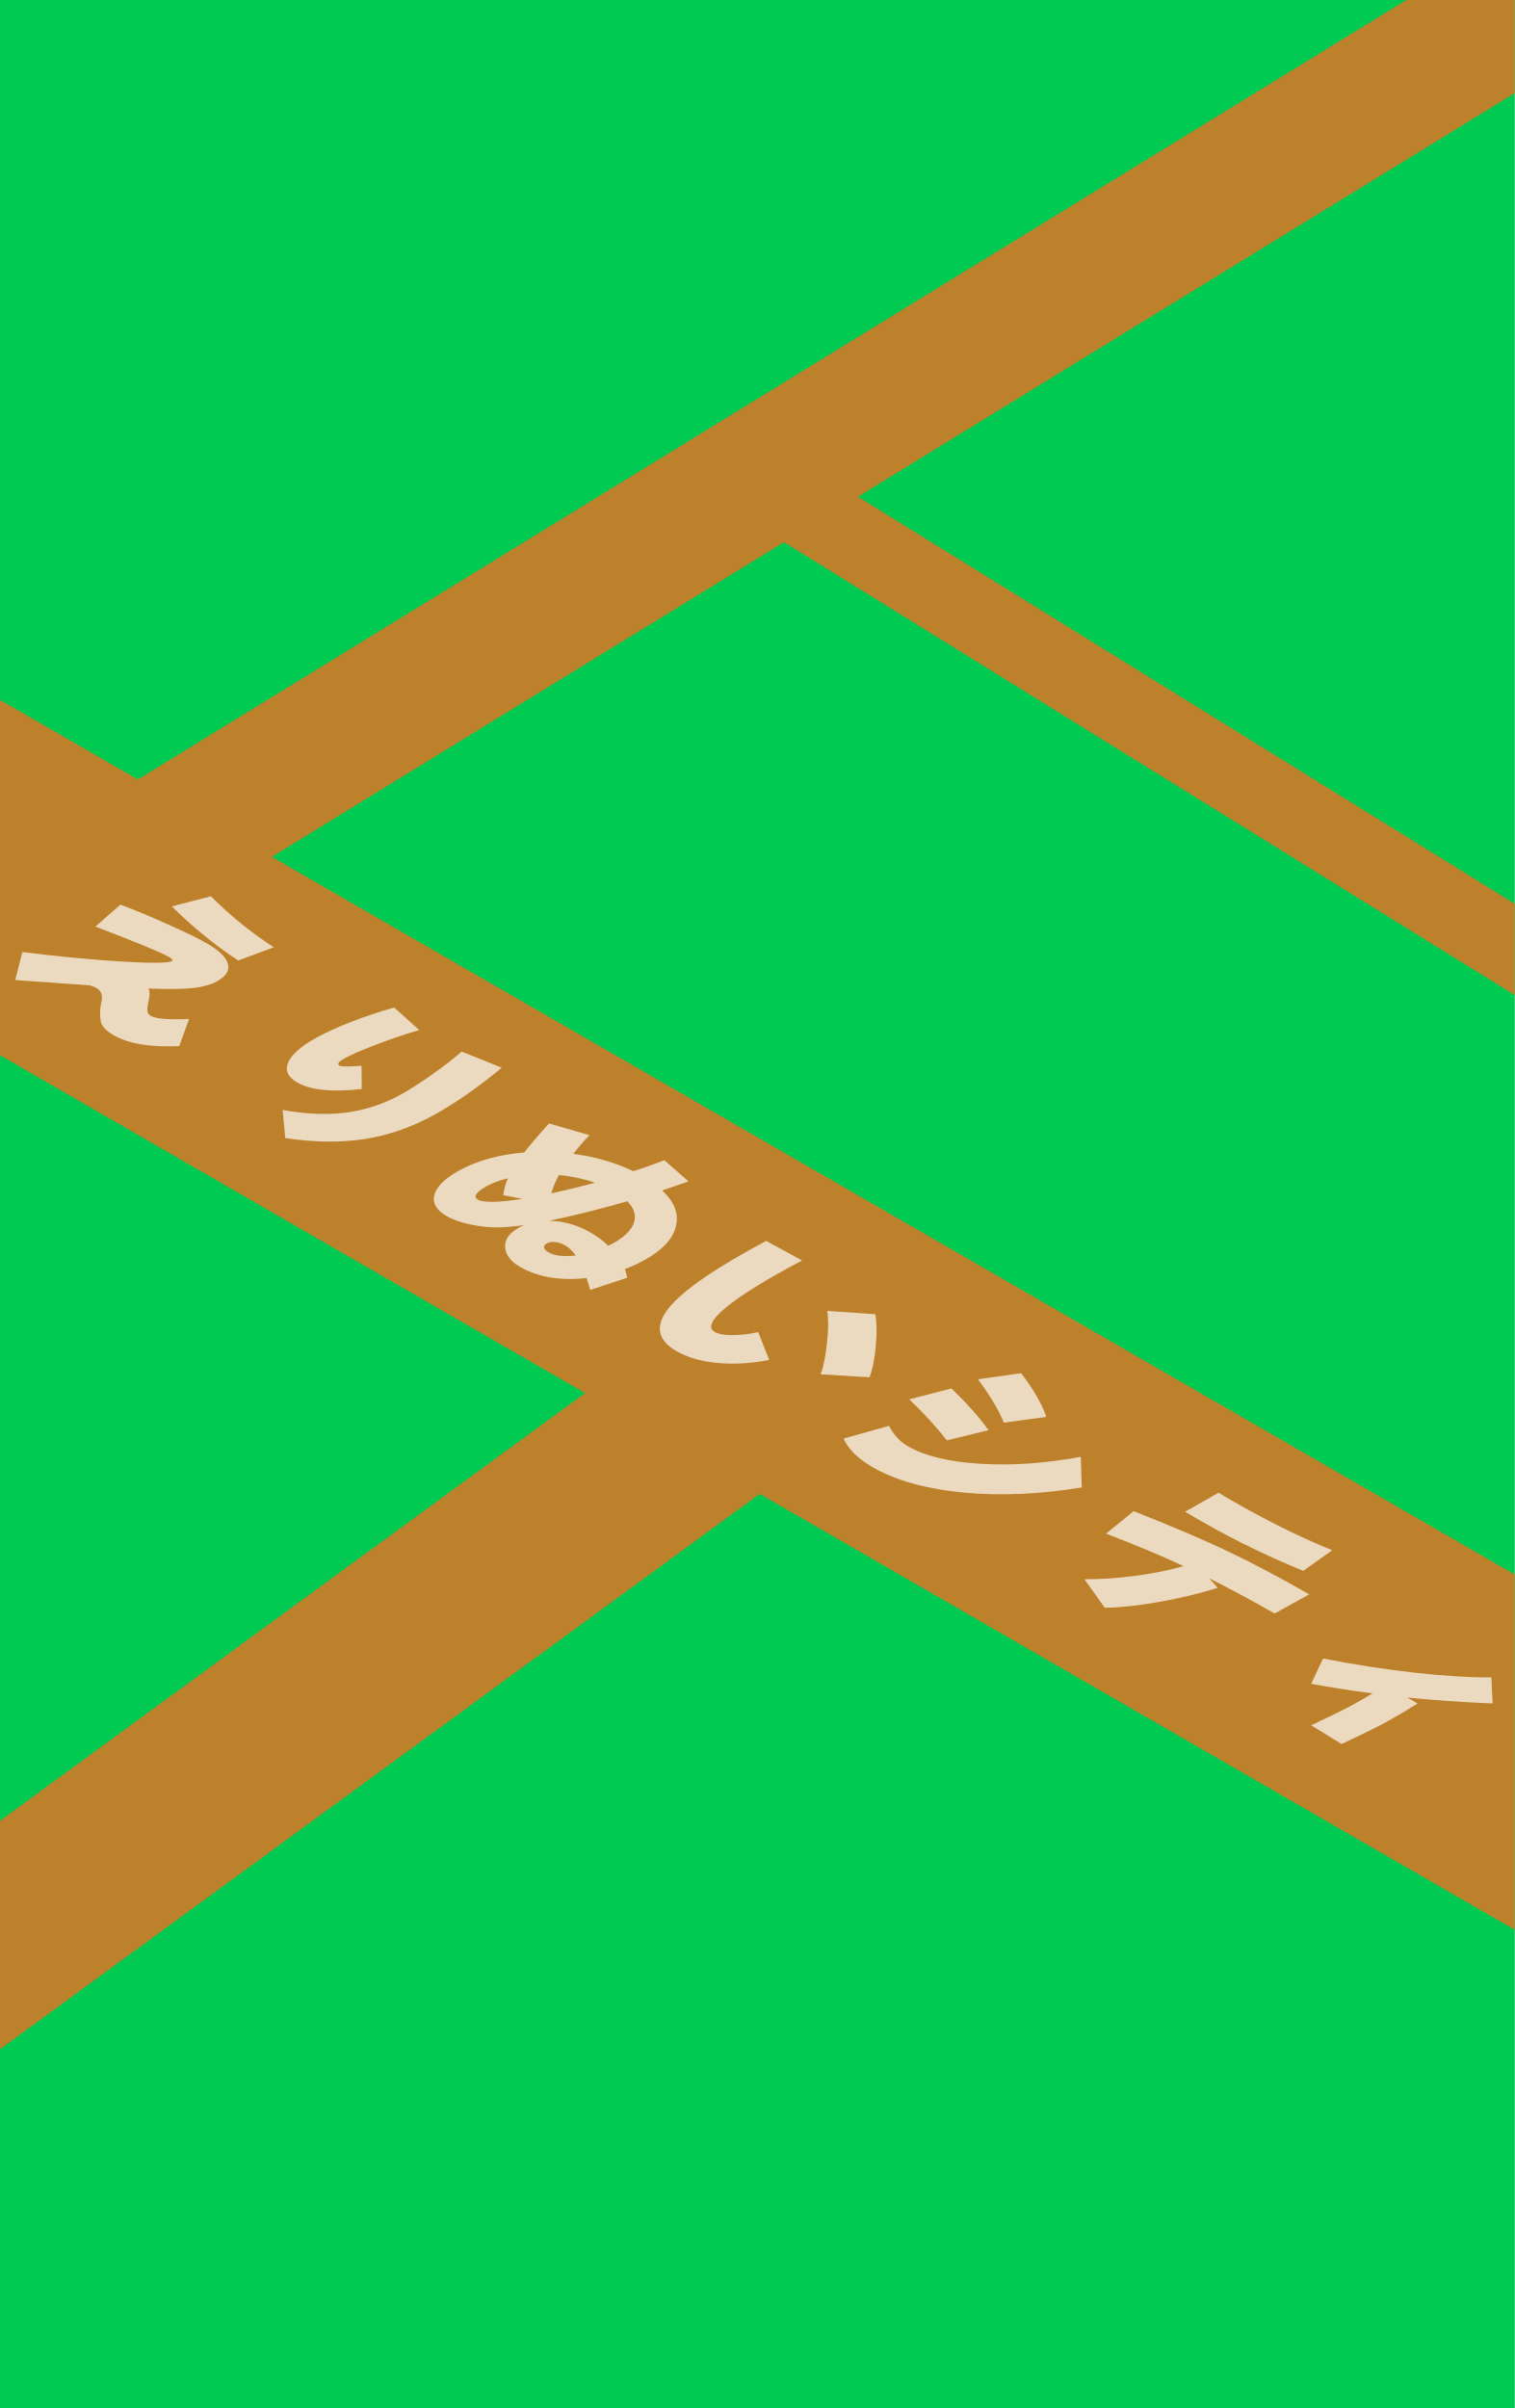
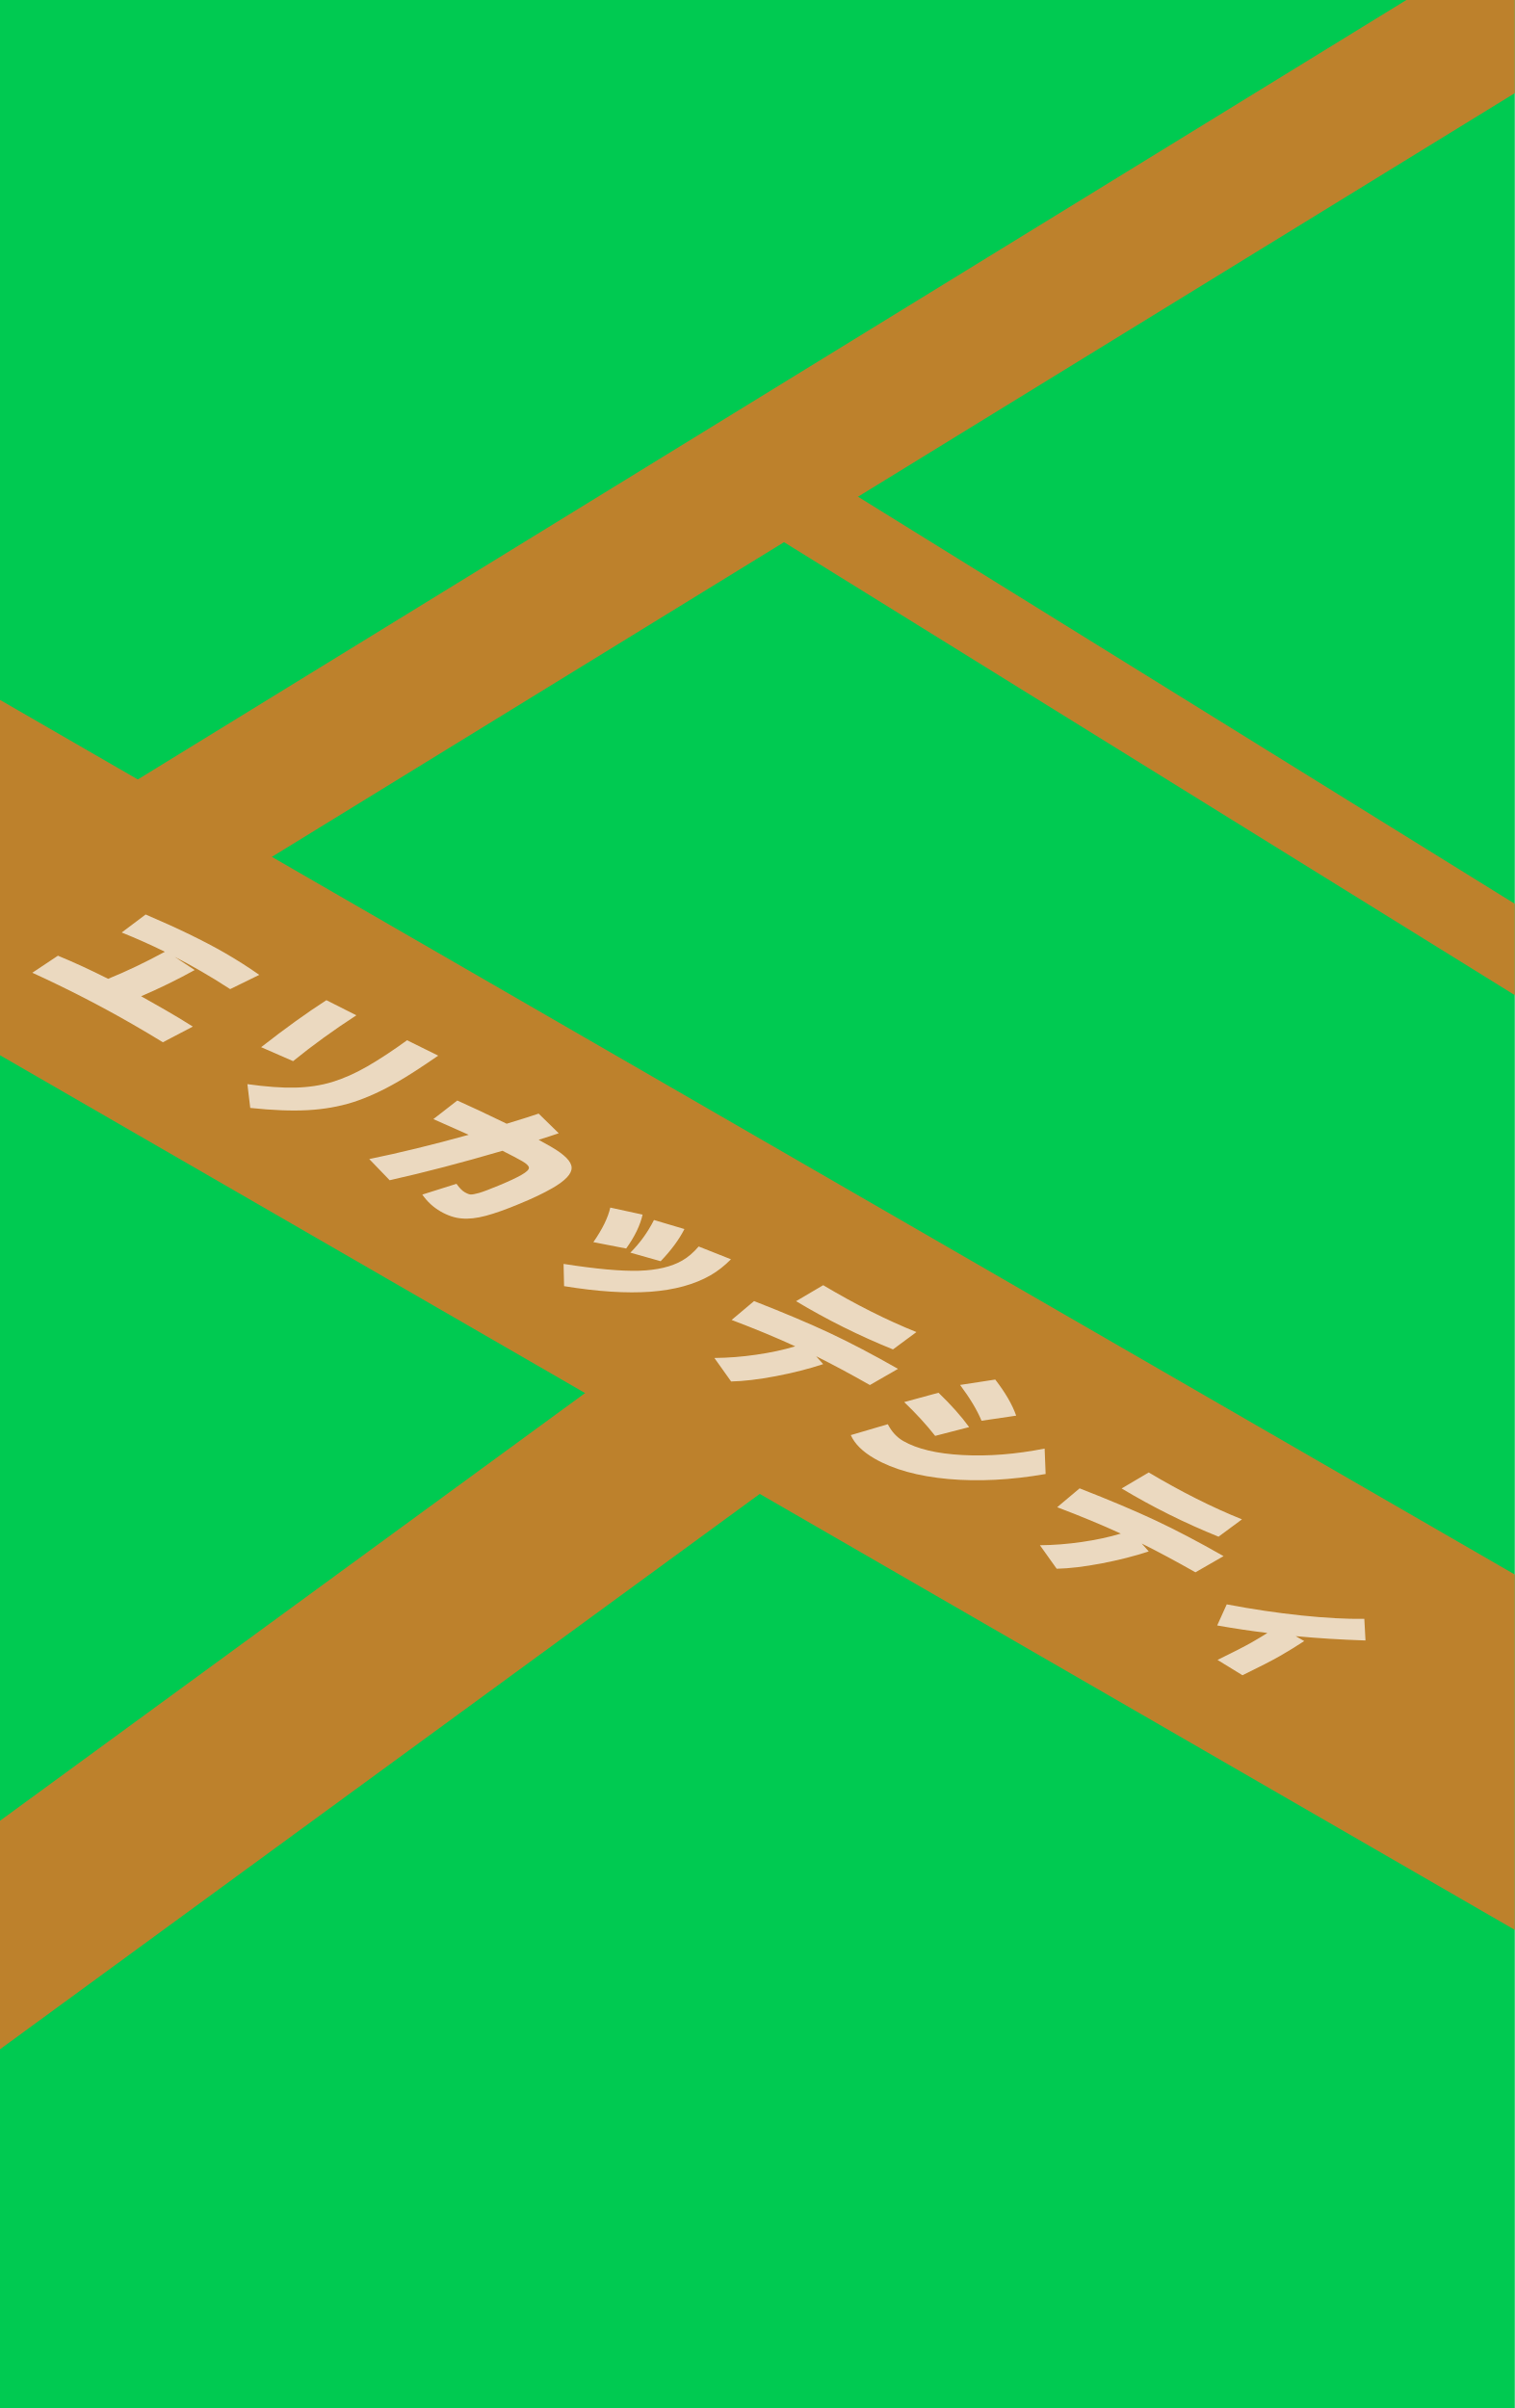
<svg xmlns="http://www.w3.org/2000/svg" width="402" height="639" viewBox="0 0 402 639" fill="none">
  <path d="M0 0H402V639H0V0Z" fill="#00CA51" />
  <mask id="mask0_2060_178" style="mask-type:alpha" maskUnits="userSpaceOnUse" x="0" y="0" width="402" height="639">
    <path d="M0 0H402V639H0V0Z" fill="#00CA51" />
  </mask>
  <g mask="url(#mask0_2060_178)">
    <path d="M-174 610.346L212.3 327.992L241.19 367.518L-145.11 649.871L-174 610.346Z" fill="#BD812C" />
    <rect x="16" y="219.483" width="478.489" height="36.123" transform="rotate(-31.5664 16 219.483)" fill="#BD812C" />
    <rect x="206.247" y="118.511" width="296.932" height="20.601" transform="rotate(31.7896 206.247 118.511)" fill="#BD812C" />
    <rect x="-34.169" y="166" width="567" height="81.663" transform="rotate(30 -34.1685 166)" fill="#BD812C" />
  </g>
-   <path d="M351.122 440.108C359.34 441.719 367.398 442.969 375.297 443.859C383.268 444.749 390.1 445.168 395.794 445.115L396.115 452.043C388.03 451.705 380.473 451.178 373.444 450.46L376.204 452.053C373.652 453.673 371.045 455.22 368.385 456.694C365.725 458.169 361.609 460.205 356.037 462.803L347.975 457.839C353.365 455.301 357.098 453.456 359.175 452.305C361.252 451.153 362.947 450.173 364.26 449.364C358.935 448.681 353.502 447.834 347.962 446.821L351.122 440.108Z" fill="white" fill-opacity="0.7" />
-   <path d="M300.861 401.007C310.547 404.826 318.695 408.293 325.304 411.408C331.914 414.522 339.296 418.414 347.452 423.081L338.268 428.171C332.025 424.608 326.232 421.49 320.887 418.817L323.15 421.361C318.532 422.818 313.389 424.056 307.723 425.073C302.093 426.071 297.247 426.593 293.184 426.639L287.81 419.083C292.307 419.081 296.843 418.772 301.418 418.155C306.066 417.539 310.298 416.683 314.116 415.588C307.975 412.744 301.11 409.873 293.519 406.975L300.861 401.007ZM323.37 396.125C333.833 402.372 343.889 407.456 353.538 411.377L345.874 416.85C334.996 412.426 324.543 407.195 314.514 401.157L323.37 396.125Z" fill="white" fill-opacity="0.7" />
-   <path d="M241.324 371.335L252.501 368.447C256.565 372.36 259.851 376.052 262.36 379.521L251.293 382.225C248.531 378.692 245.208 375.062 241.324 371.335ZM223.88 381.739L235.932 378.367C237.18 380.778 238.832 382.578 240.889 383.765C245.4 386.369 251.805 387.923 260.106 388.426C268.442 388.951 277.351 388.341 286.832 386.598L287.087 394.725C275.829 396.556 265.271 396.997 255.415 396.049C245.596 395.081 237.637 392.837 231.538 389.316C227.677 387.087 225.125 384.561 223.88 381.739ZM259.54 366.015L270.978 364.392C274.241 368.626 276.474 372.493 277.677 375.992L266.402 377.525C265.053 374.189 262.766 370.352 259.54 366.015Z" fill="white" fill-opacity="0.7" />
-   <path d="M203.329 329.293L212.857 334.486C203.603 339.37 196.931 343.477 192.84 346.807C188.785 350.116 187.732 352.333 189.681 353.458C190.655 354.02 192.212 354.301 194.352 354.299C196.564 354.298 198.851 354.03 201.213 353.497L204.141 360.878C199.345 361.821 194.774 362.089 190.425 361.682C186.077 361.275 182.441 360.227 179.518 358.54C174.394 355.582 173.739 351.739 177.552 347.012C181.401 342.306 189.993 336.4 203.329 329.293ZM219.541 347.871L232.317 348.752C232.695 351.074 232.725 353.916 232.406 357.278C232.122 360.661 231.572 363.395 230.756 365.481L217.816 364.691C218.56 362.564 219.11 359.788 219.466 356.365C219.859 352.921 219.884 350.09 219.541 347.871Z" fill="white" fill-opacity="0.7" />
-   <path d="M121.718 310.693C126.565 308.007 132.363 306.385 139.114 305.828C140.801 303.668 142.999 301.102 145.709 298.13L156.453 301.24C154.806 302.929 153.377 304.578 152.166 306.188C158.035 306.978 163.334 308.512 168.065 310.79C170.974 309.872 173.721 308.9 176.305 307.876L182.729 313.503C180.401 314.304 178.073 315.104 175.745 315.905C179.019 318.99 180.224 322.181 179.361 325.477C178.57 328.774 175.77 331.755 170.96 334.422C169.356 335.311 167.645 336.096 165.826 336.778C166.109 337.56 166.32 338.321 166.458 339.061L156.638 342.299C156.322 341.168 156.005 340.118 155.687 339.151C148.644 339.911 142.742 338.915 137.978 336.165C135.489 334.728 134.18 332.982 134.053 330.93C133.926 328.918 135.155 327.195 137.743 325.76C138.18 325.518 138.654 325.296 139.163 325.096C136.694 325.443 134.371 325.649 132.195 325.712C130.054 325.755 127.663 325.508 125.02 324.972C122.378 324.436 120.208 323.679 118.512 322.699C115.77 321.116 114.698 319.219 115.298 317.008C115.934 314.818 118.074 312.713 121.718 310.693ZM129.299 314.699C126.31 316.355 125.484 317.569 126.819 318.34C128.298 319.194 132.252 319.126 138.68 318.136L133.575 317.168C133.696 315.712 134.108 314.218 134.811 312.685C132.594 313.22 130.756 313.891 129.299 314.699ZM148.309 311.818C147.424 313.493 146.757 315.108 146.309 316.663C150.015 315.875 153.885 314.934 157.92 313.841C154.919 312.809 151.715 312.135 148.309 311.818ZM145.647 323.952C149.527 324.006 153.253 325.065 156.825 327.127C158.521 328.106 160.052 329.258 161.419 330.584C161.892 330.362 162.311 330.15 162.676 329.948C165.737 328.251 167.584 326.431 168.218 324.487C168.888 322.523 168.306 320.62 166.472 318.778C158.837 320.969 151.895 322.693 145.647 323.952ZM147.284 329.598C146.414 329.509 145.688 329.626 145.105 329.949C144.558 330.252 144.319 330.629 144.388 331.081C144.493 331.513 144.888 331.927 145.574 332.323C147.197 333.26 149.607 333.538 152.801 333.155C151.869 331.916 150.952 331.036 150.05 330.515C149.148 329.994 148.226 329.689 147.284 329.598Z" fill="white" fill-opacity="0.7" />
-   <path d="M83.881 275.424C86.395 274.03 89.527 272.601 93.275 271.136C97.096 269.671 100.878 268.411 104.623 267.357L111.262 273.355C108.353 274.15 104.734 275.36 100.405 276.984C96.147 278.609 93.18 279.886 91.504 280.815C89.864 281.724 89.387 282.377 90.073 282.772C90.325 282.918 90.887 282.995 91.757 283.003C92.627 283.01 94.024 282.951 95.947 282.824L96.002 288.98C88.125 289.875 82.4 289.292 78.827 287.229C76.374 285.813 75.591 284.041 76.48 281.915C77.405 279.81 79.872 277.646 83.881 275.424ZM75.01 294.552C81.238 295.673 86.875 295.897 91.922 295.223C97.042 294.549 101.879 292.95 106.434 290.425C108.73 289.152 111.393 287.452 114.421 285.324C117.486 283.176 120.188 281.086 122.527 279.055L133.152 283.333C126.905 288.511 120.939 292.675 115.254 295.826C109.314 299.119 103.167 301.261 96.811 302.252C90.529 303.244 83.494 303.162 75.707 302.006L75.01 294.552Z" fill="white" fill-opacity="0.7" />
-   <path d="M5.951 252.64C15.334 253.809 24.031 254.644 32.041 255.145C40.088 255.626 44.603 255.593 45.587 255.048C45.988 254.826 45.72 254.444 44.781 253.902C42.833 252.777 36.346 250.104 25.322 245.884L31.955 240.063C35.751 241.471 39.943 243.211 44.53 245.282C49.191 247.354 52.657 249.046 54.931 250.359C58.178 252.234 60.03 254.045 60.486 255.793C60.979 257.521 60.005 259.062 57.563 260.415C55.996 261.284 53.942 261.871 51.4 262.177C48.859 262.483 44.869 262.531 39.431 262.319C39.751 263.122 39.778 264.107 39.514 265.275C39.25 266.442 39.117 267.19 39.114 267.518C38.997 268.481 39.281 269.161 39.967 269.557C41.374 270.369 44.78 270.645 50.186 270.384L47.567 277.594C39.875 277.938 34.063 276.974 30.13 274.703C28.073 273.515 26.941 272.264 26.735 270.949C26.529 269.634 26.504 268.403 26.659 267.255C26.886 266.108 27.02 265.319 27.06 264.889C27.107 263.679 26.625 262.782 25.615 262.199C25.11 261.907 24.513 261.666 23.826 261.475C18.824 261.144 12.228 260.676 4.037 260.071L5.951 252.64ZM45.605 240.521L55.965 237.841C61.142 243.016 66.706 247.527 72.656 251.375L63.214 254.894C56.904 250.715 51.035 245.924 45.605 240.521Z" fill="white" fill-opacity="0.7" />
+   <g data-road-name="エリカッテシティ" transform="matrix(1.01005 0 0 1.006299 -1.823557 230.6449)">
+     <path d="M17.026 22.822C21.131 24.515 25.529 26.546 30.22 28.916C35.028 26.953 39.997 24.574 45.128 21.781C41.463 19.97 37.681 18.277 33.782 16.703L40.071 11.955C48.485 15.56 55.404 18.929 60.828 22.061C63.907 23.838 66.941 25.776 69.932 27.875L62.279 31.633C59.582 29.872 57.017 28.29 54.583 26.885C52.15 25.48 49.848 24.219 47.679 23.102L52.956 26.605C48.412 29.128 43.721 31.43 38.883 33.512C40.642 34.493 42.739 35.687 45.172 37.092C47.605 38.497 50.039 39.969 52.472 41.51L44.6 45.648C42.138 44.125 39.455 42.525 36.552 40.85C28.197 36.025 19.445 31.514 10.298 27.316L17.026 22.822ZM87.567 34.553L95.439 38.539C89.487 42.415 83.946 46.444 78.815 50.625L70.415 46.943C76.807 41.933 82.524 37.803 87.567 34.553ZM66.809 56.693C71.764 57.387 75.957 57.692 79.387 57.607C82.876 57.523 86.101 57.032 89.062 56.135C92.052 55.221 95.116 53.858 98.253 52.047C101.42 50.219 104.923 47.908 108.764 45.115L116.944 49.178C112.487 52.258 108.94 54.56 106.301 56.084C102.109 58.505 98.18 60.299 94.515 61.467C90.88 62.618 86.951 63.312 82.729 63.549C78.507 63.786 73.45 63.591 67.557 62.965L66.809 56.693ZM121.957 61.01C125.3 62.499 129.624 64.539 134.931 67.129C138.009 66.198 140.809 65.309 143.331 64.463L148.608 69.643C146.995 70.201 145.236 70.777 143.331 71.369C144.679 72.114 145.749 72.715 146.541 73.172C150.147 75.254 151.965 77.099 151.994 78.707C152.053 80.332 150.352 82.143 146.893 84.141C144.577 85.478 141.689 86.857 138.229 88.279C134.799 89.718 131.882 90.759 129.478 91.402C127.073 92.046 124.963 92.283 123.145 92.113C121.327 91.978 119.465 91.36 117.56 90.26C115.654 89.159 114.056 87.678 112.766 85.816L121.737 82.973C122.529 84.073 123.247 84.809 123.892 85.182C124.567 85.571 125.094 85.774 125.476 85.791C125.915 85.808 126.648 85.672 127.674 85.385C128.73 85.08 130.533 84.394 133.084 83.328C135.634 82.262 137.555 81.356 138.845 80.611C140.164 79.85 140.809 79.223 140.78 78.732C140.751 78.242 140.15 77.658 138.977 76.981C137.833 76.32 136.118 75.415 133.831 74.264C123.189 77.395 113.308 79.985 104.19 82.033L98.825 76.447C106.829 74.805 115.537 72.672 124.948 70.049C121.4 68.441 118.307 67.061 115.669 65.91L121.957 61.01ZM162.153 89.244L170.641 91.098C170.025 93.891 168.589 96.87 166.331 100.035L157.711 98.359C160.086 94.923 161.567 91.885 162.153 89.244ZM149.883 104.098C158.415 105.435 165.026 106.036 169.717 105.9C174.438 105.748 178.22 104.851 181.064 103.209C182.588 102.329 184.025 101.093 185.373 99.502L193.861 102.879C192.161 104.605 190.372 106.01 188.496 107.094C184.303 109.514 179.041 110.962 172.708 111.436C166.404 111.893 158.84 111.402 150.015 109.963L149.883 104.098ZM173.631 92.519L181.635 94.906C180.228 97.682 178.146 100.509 175.39 103.387L167.43 101.127C169.923 98.639 171.989 95.769 173.631 92.519ZM199.93 113.898C207.787 116.979 214.399 119.781 219.764 122.303C225.129 124.825 231.125 127.982 237.751 131.773L230.363 136.039C225.291 133.145 220.585 130.614 216.246 128.447L218.093 130.529C214.369 131.765 210.221 132.823 205.647 133.703C201.103 134.566 197.189 135.032 193.905 135.1L189.507 128.904C193.143 128.87 196.808 128.583 200.502 128.041C204.255 127.499 207.67 126.763 210.749 125.832C205.764 123.53 200.194 121.211 194.037 118.875L199.93 113.898ZM218.093 109.709C226.595 114.787 234.761 118.909 242.589 122.074L236.432 126.645C227.607 123.073 219.119 118.833 210.969 113.924L218.093 109.709ZM239.378 140.533L248.394 138.07C251.707 141.27 254.389 144.291 256.442 147.135L247.514 149.445C245.257 146.551 242.545 143.58 239.378 140.533ZM225.349 149.242L235.068 146.373C236.095 148.354 237.443 149.826 239.114 150.791C242.779 152.907 247.969 154.143 254.683 154.498C261.426 154.87 268.623 154.303 276.276 152.797L276.539 159.5C267.451 161.091 258.919 161.531 250.944 160.82C242.999 160.092 236.549 158.298 231.594 155.438C228.457 153.626 226.375 151.561 225.349 149.242ZM254.067 136.014L263.302 134.592C265.97 138.062 267.803 141.236 268.799 144.113L259.696 145.459C258.582 142.717 256.705 139.568 254.067 136.014ZM285.467 163.283C293.324 166.364 299.936 169.165 305.301 171.688C310.666 174.21 316.662 177.367 323.288 181.158L315.9 185.424C310.828 182.529 306.122 179.999 301.783 177.832L303.63 179.914C299.906 181.15 295.758 182.208 291.184 183.088C286.64 183.951 282.726 184.417 279.442 184.484L275.044 178.289C278.68 178.255 282.345 177.967 286.039 177.426C289.791 176.884 293.207 176.148 296.286 175.217C291.301 172.915 285.731 170.596 279.574 168.26L285.467 163.283ZM303.63 159.094C312.132 164.172 320.297 168.294 328.126 171.459L321.969 176.029C313.144 172.458 304.656 168.217 296.505 163.309L303.63 159.094ZM324.124 193.879C330.779 195.148 337.302 196.122 343.694 196.799C350.144 197.476 355.67 197.772 360.273 197.688L360.581 203.4C354.043 203.18 347.93 202.799 342.242 202.258L344.485 203.553C342.433 204.907 340.337 206.202 338.196 207.438C336.056 208.673 332.743 210.383 328.257 212.566L321.705 208.529C326.044 206.396 329.049 204.848 330.72 203.883C332.391 202.918 333.755 202.097 334.81 201.42C330.5 200.895 326.103 200.235 321.617 199.439L324.124 193.879Z" fill="white" fill-opacity="0.7" />
+   </g>
</svg>
